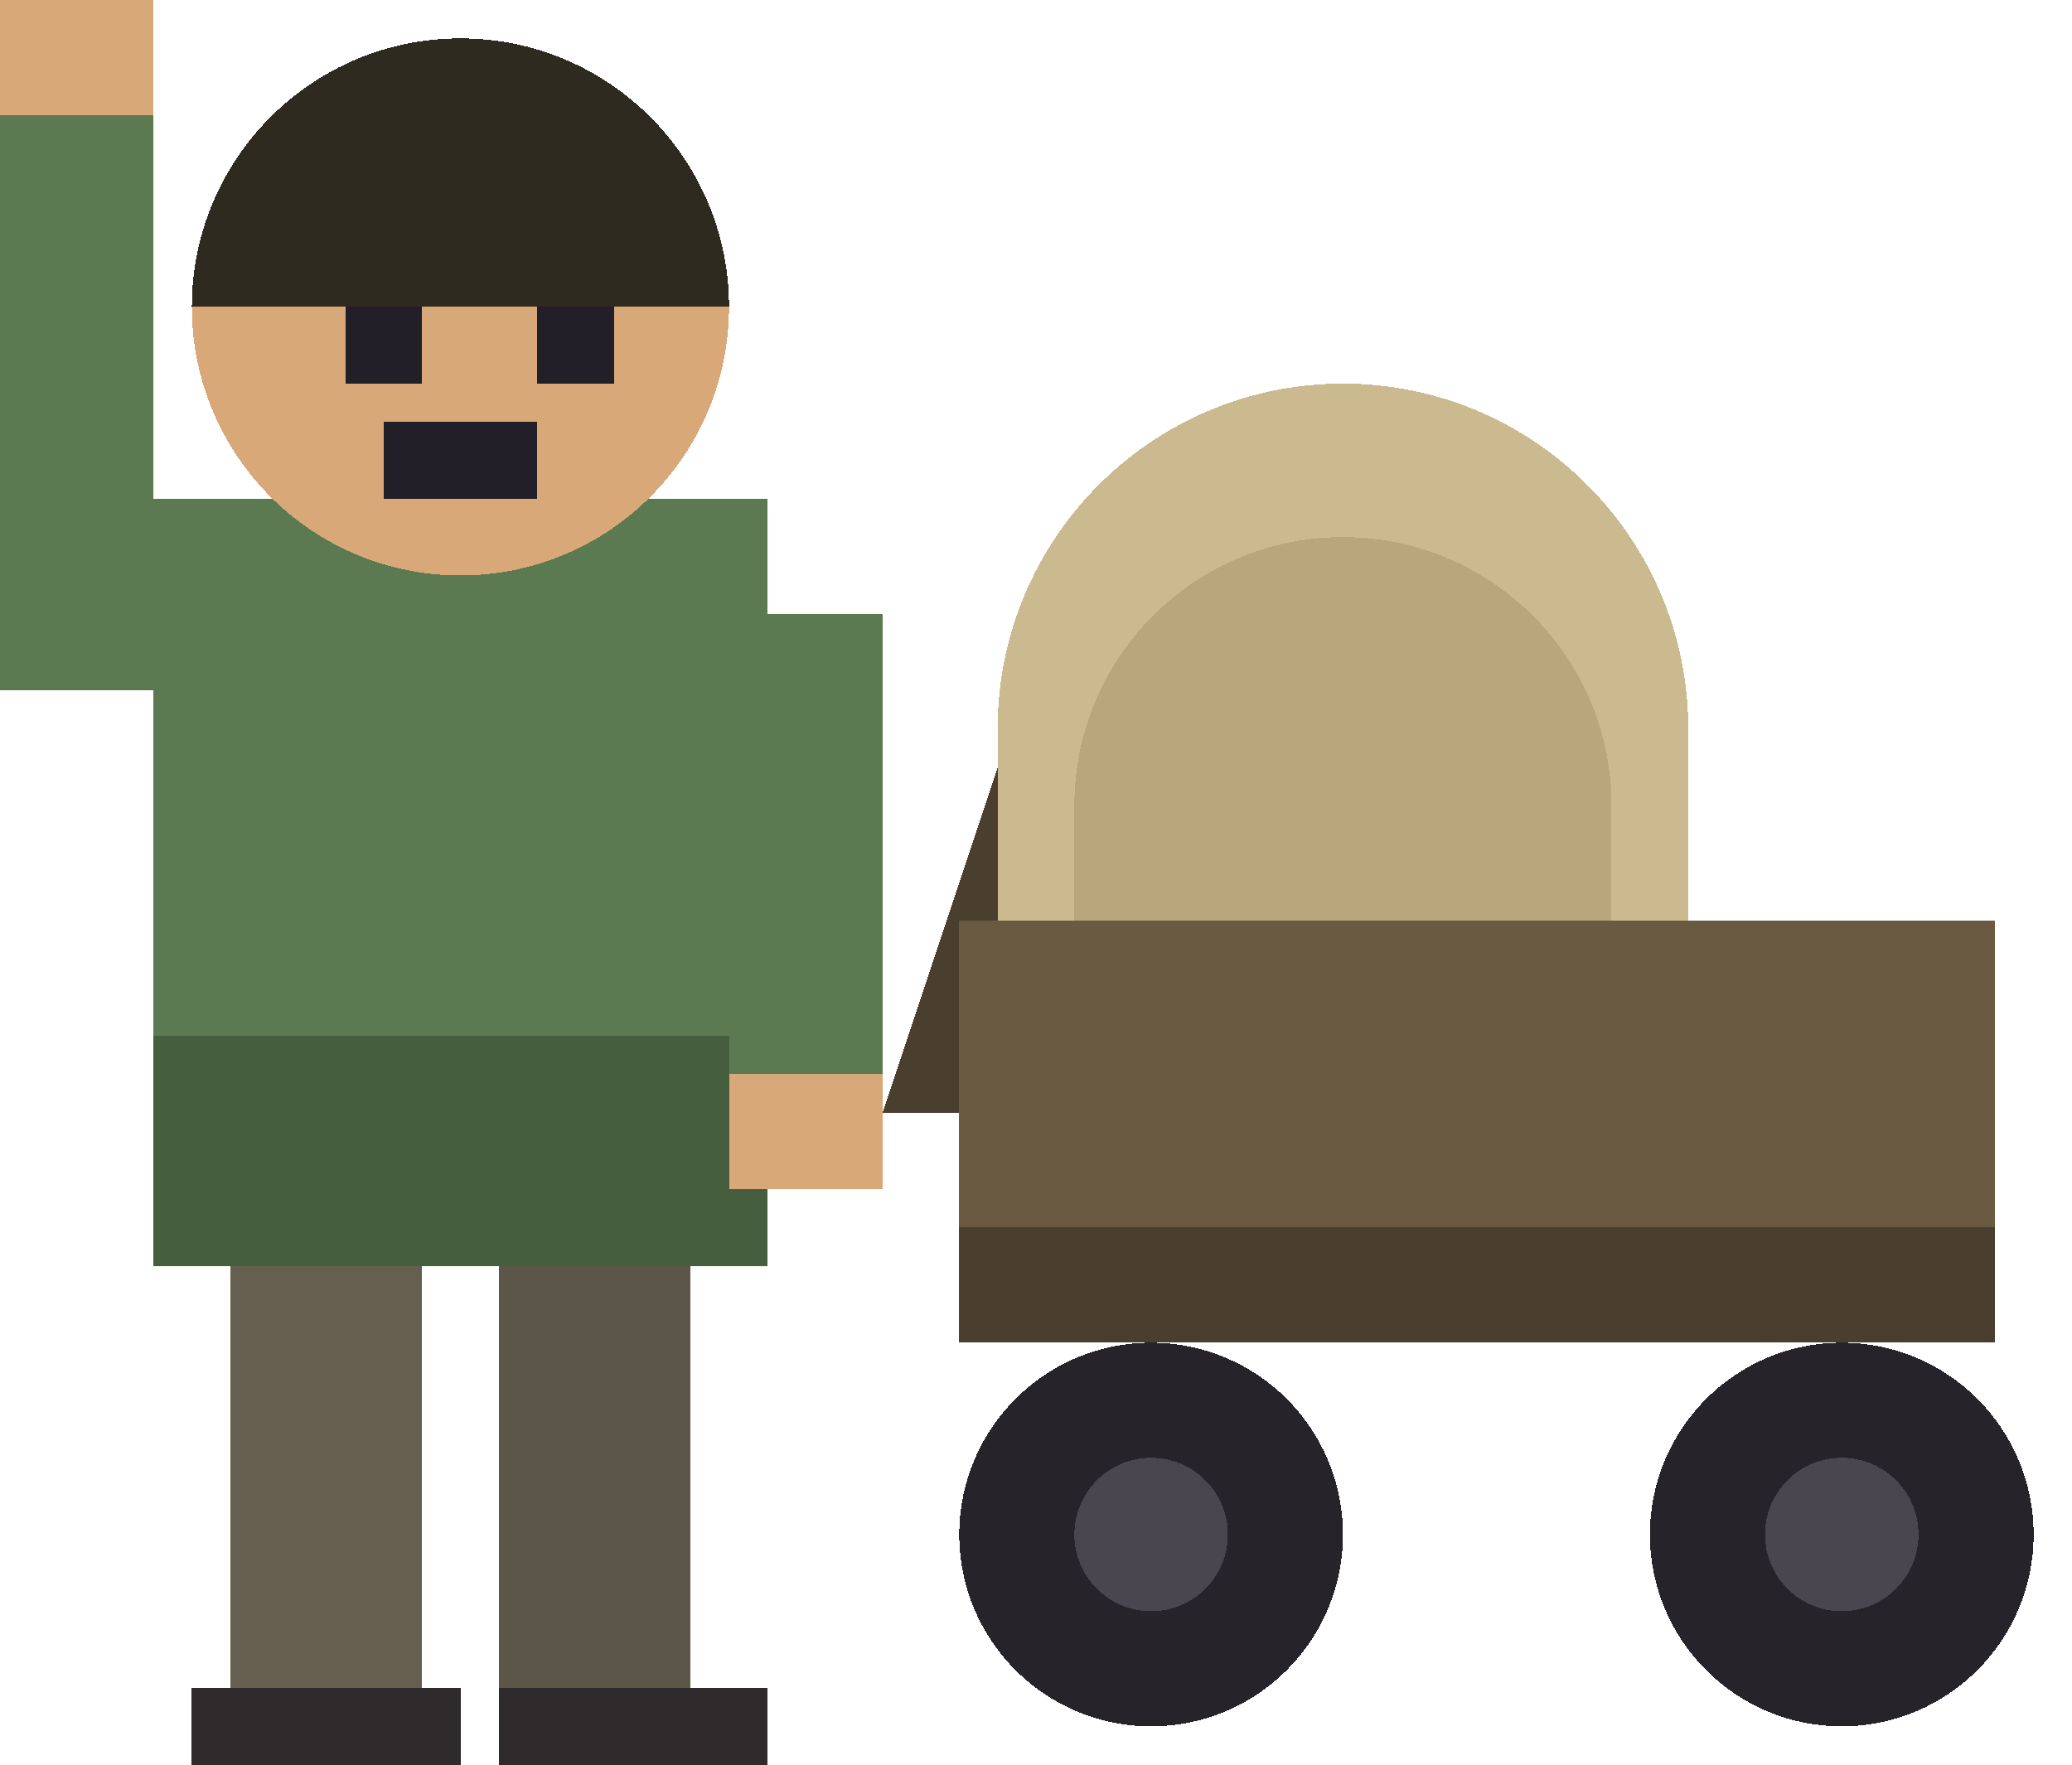
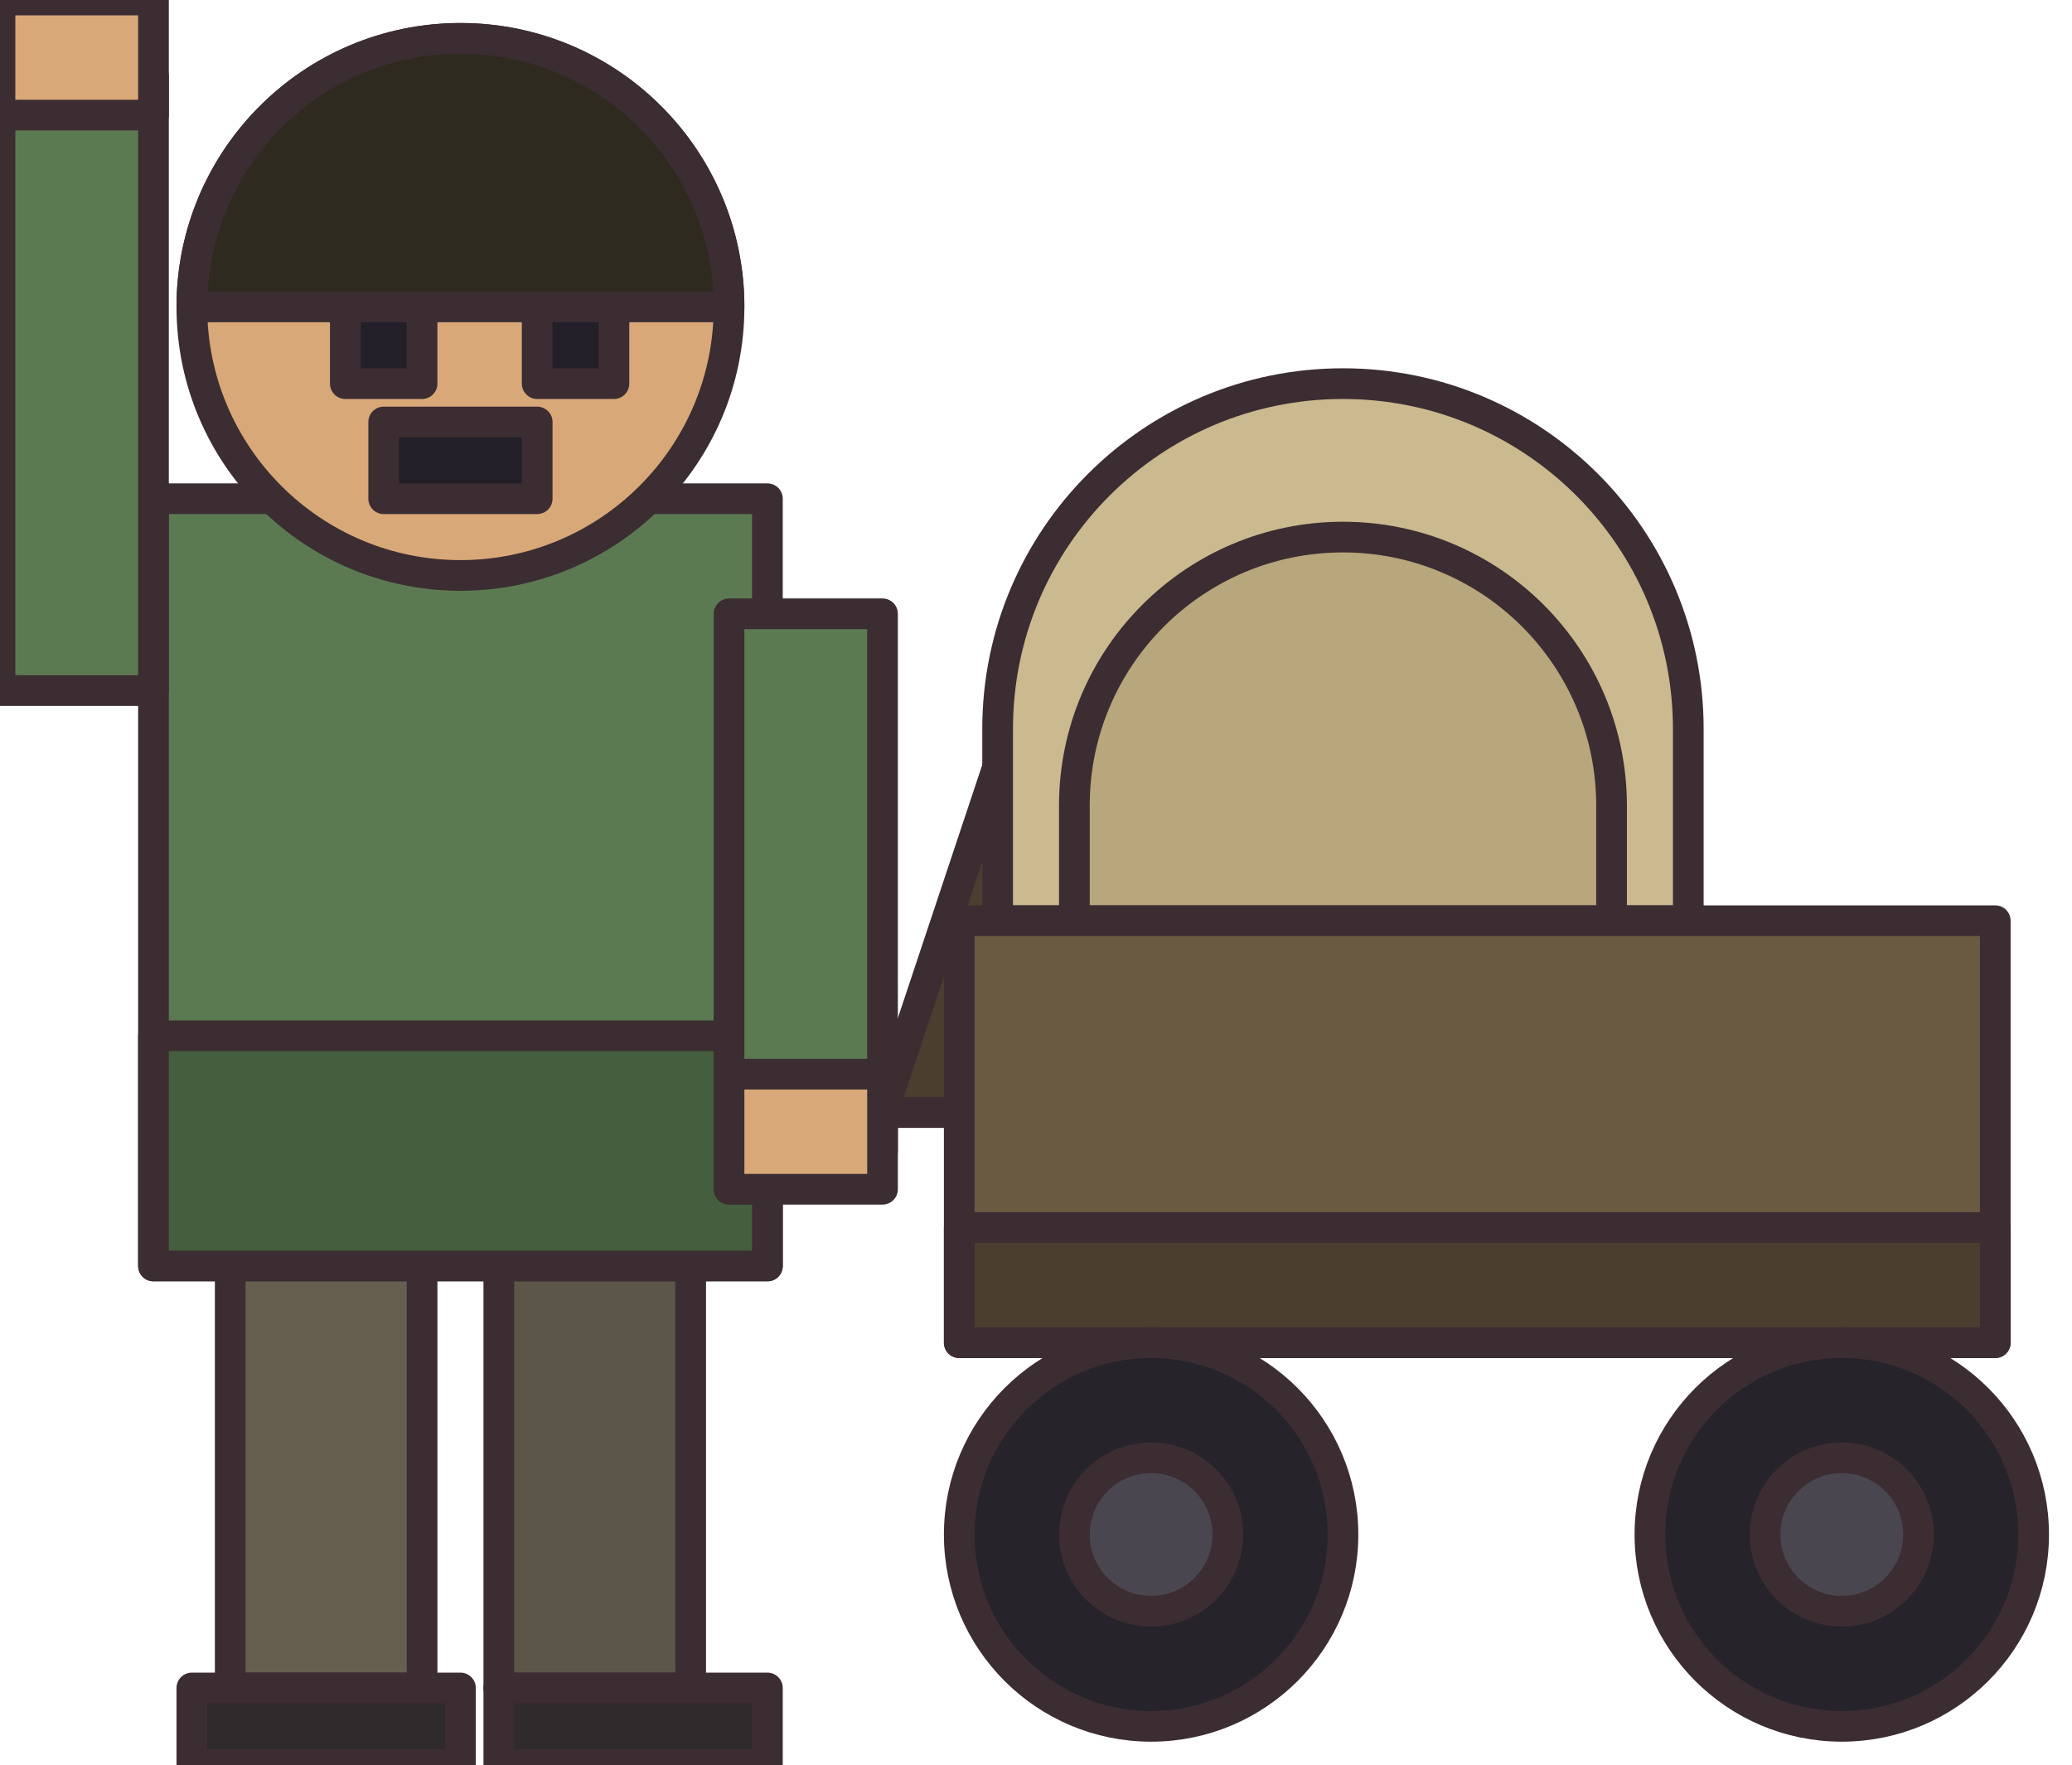
- <svg xmlns="http://www.w3.org/2000/svg" width="54" height="46" viewBox="0 0 54 46" shape-rendering="crispEdges">
+ <svg xmlns="http://www.w3.org/2000/svg" width="54" height="46" viewBox="0 0 54 46" shape-rendering="geometricPrecision" stroke="#3b2d32" stroke-width="0.8" stroke-linejoin="round" stroke-linecap="round">
  <path d="M26 20 L31 20 L26 29 L23 29 Z" fill="#4a3f2f" />
  <path d="M26 19 A9 9 0 0 1 44 19 L44 24 L26 24 Z" fill="#cbb98f" />
  <path d="M28 21 A7 7 0 0 1 42 21 L42 24 L28 24 Z" fill="#b8a67c" />
  <rect x="25" y="24" width="27" height="11" fill="#6b5a42" />
  <rect x="25" y="32" width="27" height="3" fill="#4a3f2f" />
  <circle cx="30" cy="40" r="5" fill="#26232a" />
  <circle cx="48" cy="40" r="5" fill="#26232a" />
  <circle cx="30" cy="40" r="2" fill="#4a464f" />
  <circle cx="48" cy="40" r="2" fill="#4a464f" />
  <rect x="6" y="32" width="5" height="12" fill="#665f50" />
  <rect x="13" y="32" width="5" height="12" fill="#5c5648" />
  <rect x="5" y="44" width="7" height="2" fill="#2f2a2c" />
  <rect x="13" y="44" width="7" height="2" fill="#2f2a2c" />
  <rect x="4" y="13" width="16" height="20" fill="#5c7a52" />
  <rect x="4" y="27" width="16" height="6" fill="#455e3d" />
  <rect x="19" y="16" width="4" height="14" fill="#5c7a52" />
  <rect x="19" y="28" width="4" height="3" fill="#d9a878" />
  <rect x="0" y="2" width="4" height="16" fill="#5c7a52" />
  <rect x="0" y="0" width="4" height="3" fill="#d9a878" />
  <circle cx="12" cy="8" r="7" fill="#d9a878" />
  <path d="M5 8 A7 7 0 0 1 19 8 Z" fill="#2f2a20" />
  <rect x="9" y="8" width="2" height="2" fill="#221f28" />
  <rect x="14" y="8" width="2" height="2" fill="#221f28" />
  <rect x="10" y="11" width="4" height="2" fill="#221f28" />
</svg>
